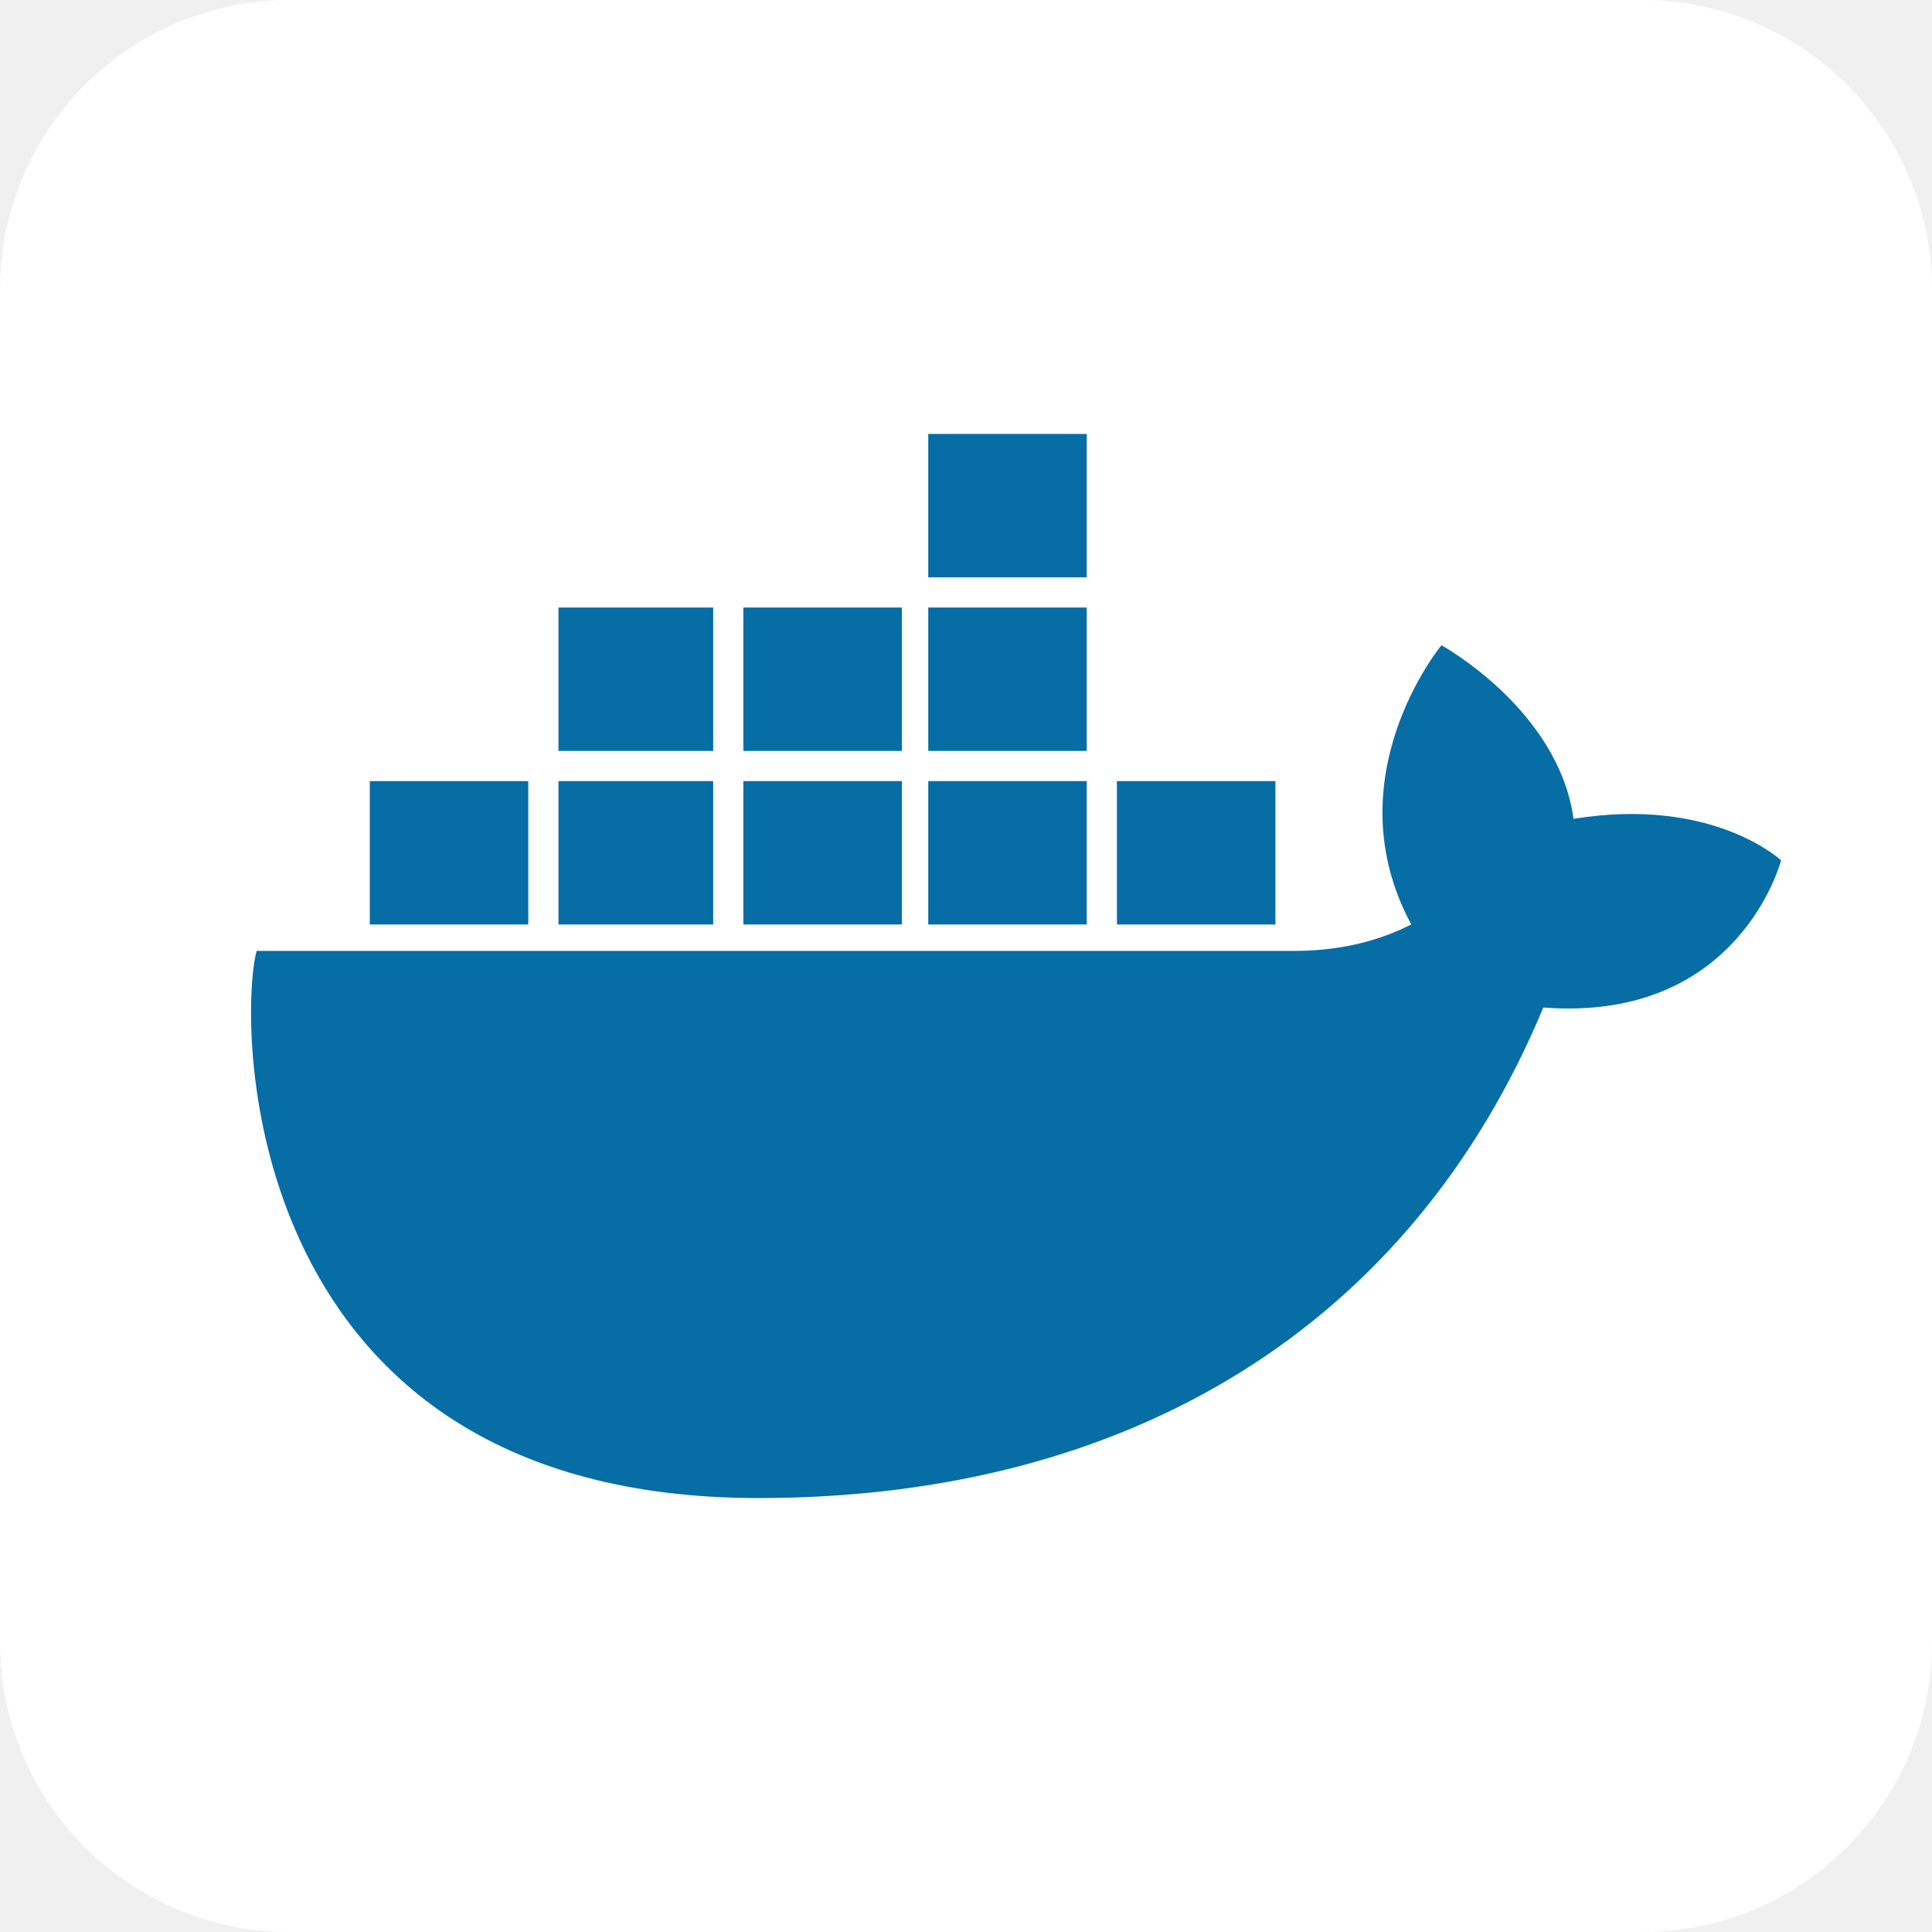
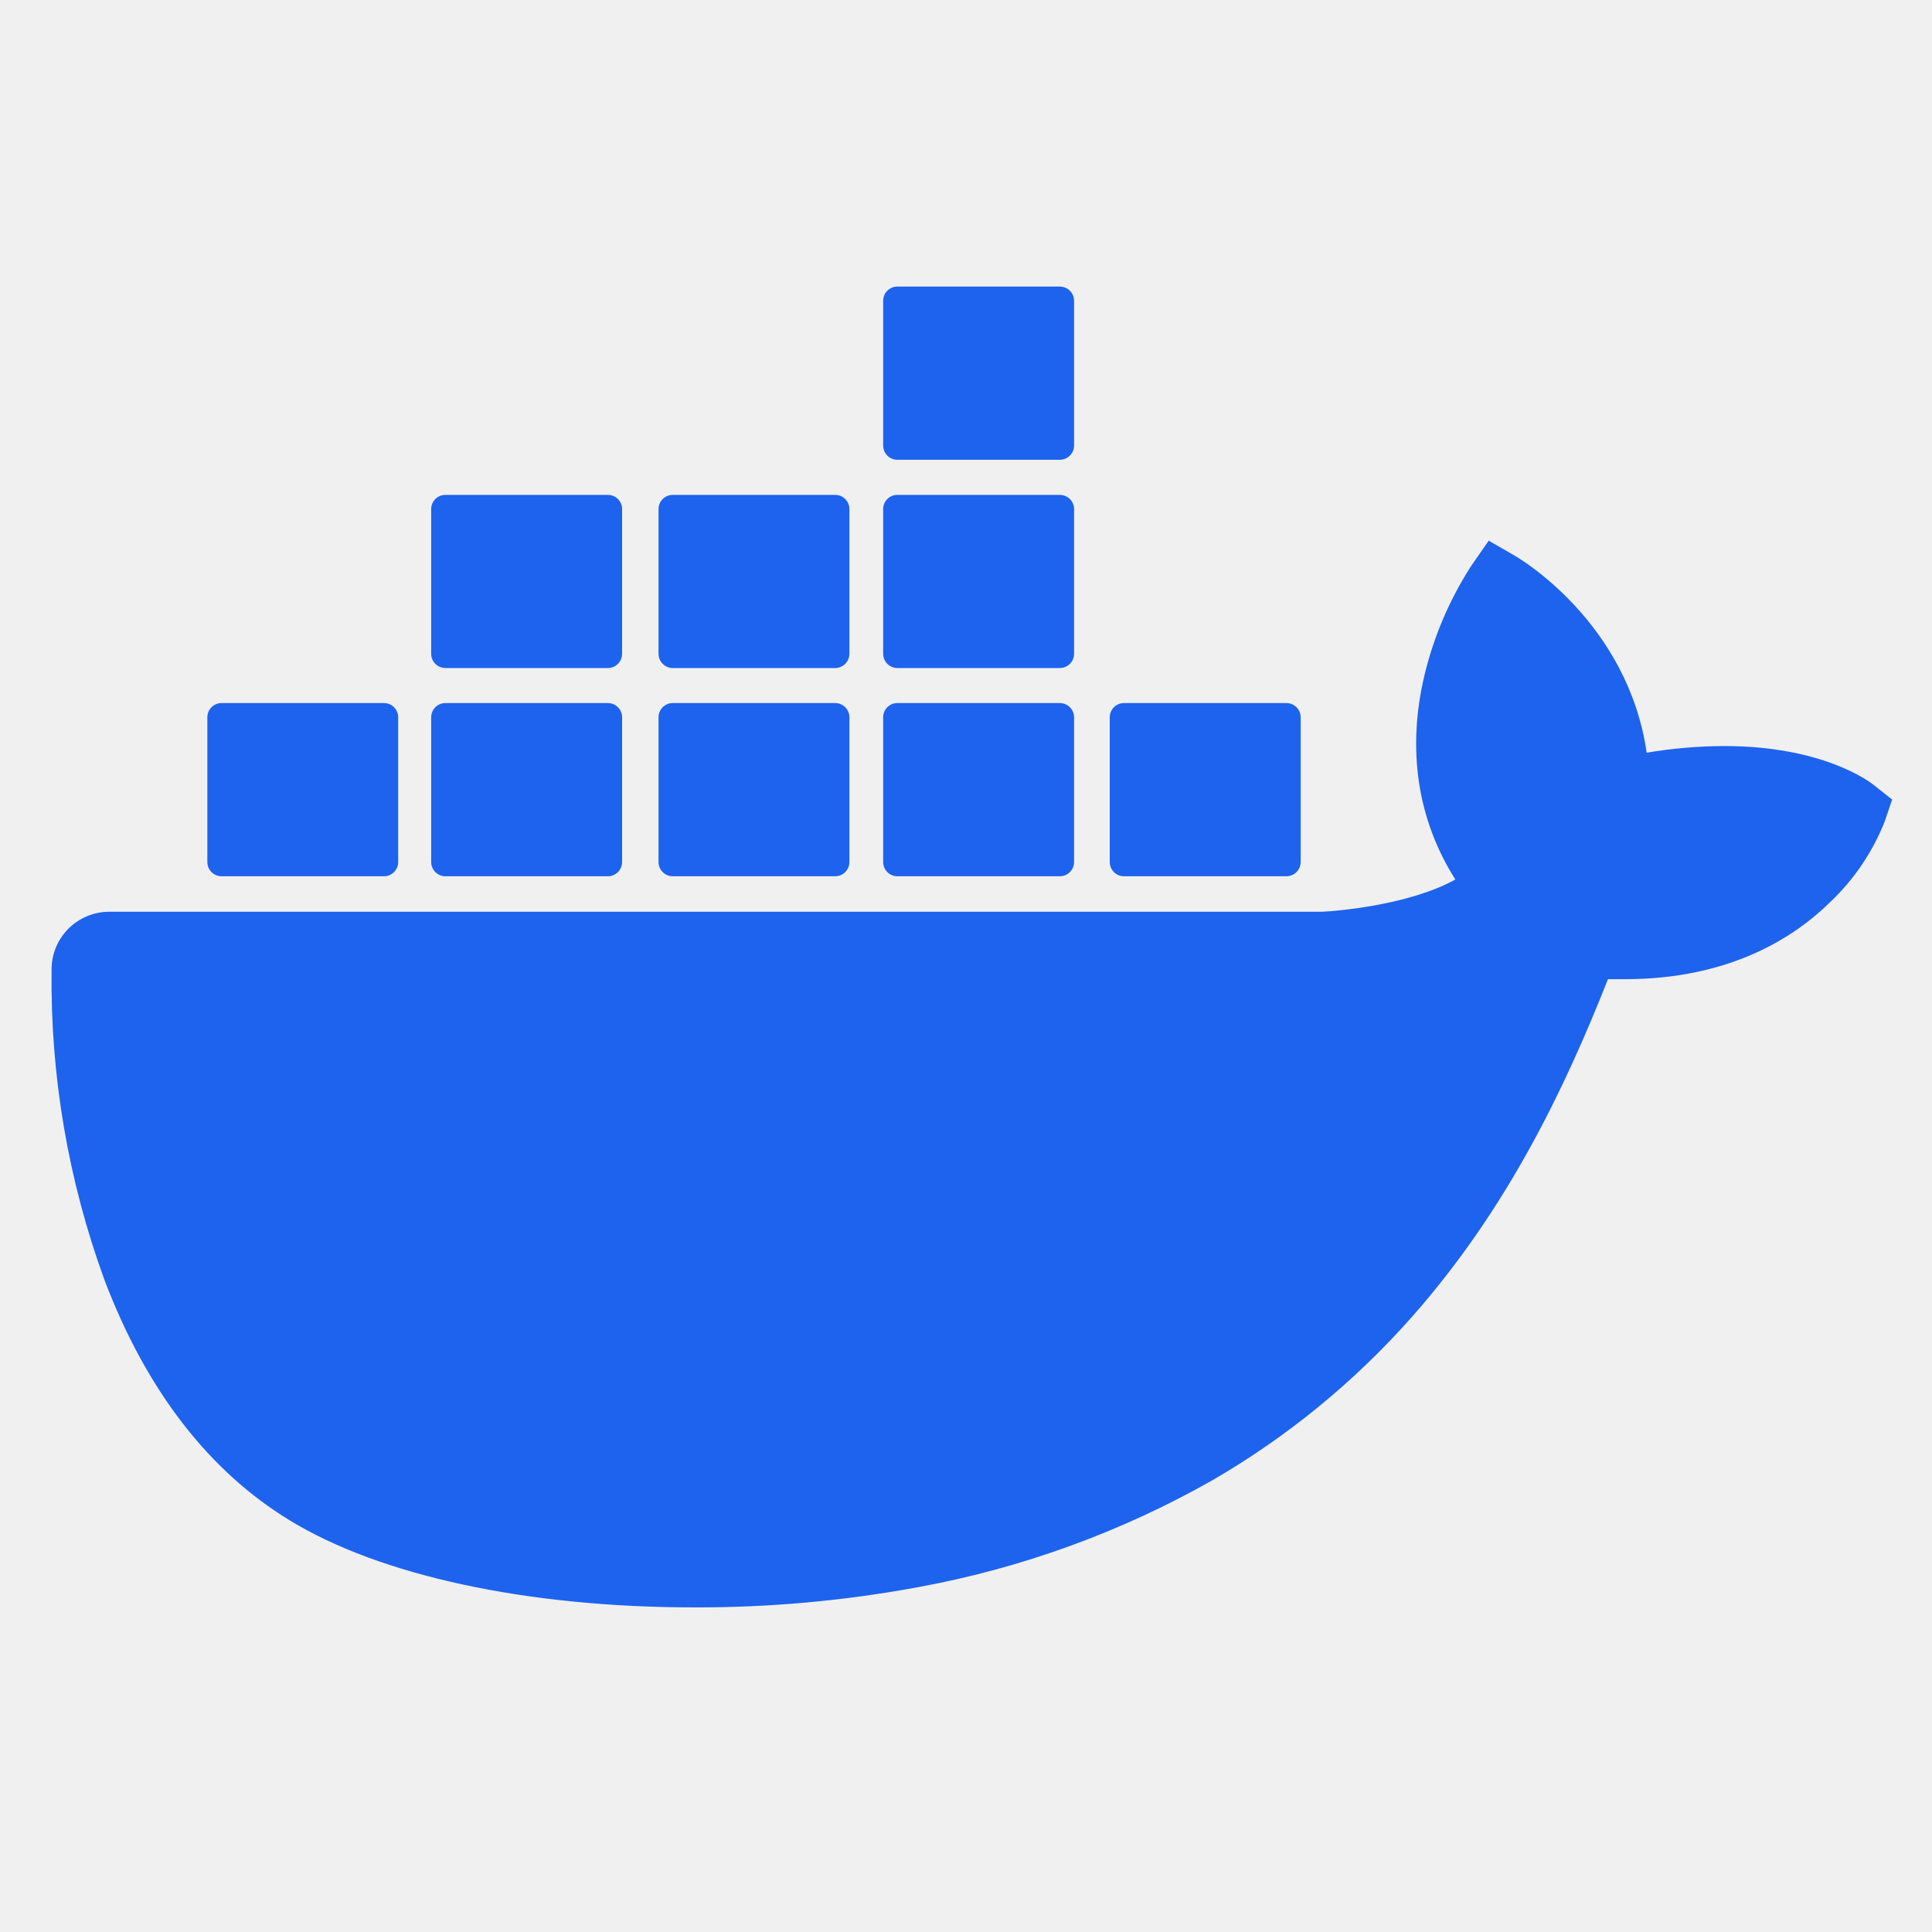
- <svg xmlns="http://www.w3.org/2000/svg" aria-label="Docker" role="img" viewBox="0 0 512 512">
-   <rect width="512" height="512" rx="15%" fill="#ffffff" />
-   <path stroke="#066da5" stroke-width="38" d="M296 226h42m-92 0h42m-91 0h42m-91 0h41m-91 0h42m8-46h41m8 0h42m7 0h42m-42-46h42" />
-   <path fill="#066da5" d="m472 228s-18-17-55-11c-4-29-35-46-35-46s-29 35-8 74c-6 3-16 7-31 7H68c-5 19-5 145 133 145 99 0 173-46 208-130 52 4 63-39 63-39" />
+ <svg xmlns="http://www.w3.org/2000/svg" width="40" height="40" viewBox="0 0 40 40" fill="none">
+   <path d="M38.8 16.257C38.696 16.174 37.731 15.446 35.697 15.446C35.159 15.448 34.623 15.494 34.093 15.584C33.7 12.884 31.468 11.568 31.368 11.509L30.822 11.194L30.462 11.713C30.012 12.409 29.684 13.177 29.491 13.984C29.126 15.525 29.348 16.972 30.131 18.209C29.186 18.736 27.669 18.866 27.362 18.877H2.26C1.604 18.878 1.072 19.408 1.068 20.064C1.039 22.263 1.412 24.449 2.168 26.514C3.032 28.782 4.319 30.452 5.993 31.474C7.868 32.623 10.915 33.279 14.37 33.279C15.93 33.284 17.488 33.143 19.022 32.858C21.154 32.466 23.206 31.721 25.093 30.652C26.648 29.752 28.047 28.607 29.236 27.261C31.225 25.009 32.41 22.502 33.291 20.273H33.642C35.82 20.273 37.159 19.402 37.897 18.672C38.388 18.206 38.771 17.639 39.02 17.01L39.175 16.554L38.8 16.257Z" fill="#1D63ED" />
+   <path d="M4.586 18.142H7.95C8.112 18.142 8.244 18.01 8.244 17.848V14.852C8.245 14.69 8.114 14.557 7.952 14.556C7.951 14.556 7.951 14.556 7.95 14.556H4.586C4.424 14.556 4.293 14.688 4.293 14.85V14.852V17.848C4.293 18.01 4.424 18.142 4.586 18.142Z" fill="#1D63ED" />
+   <path d="M9.222 18.142H12.586C12.748 18.142 12.88 18.01 12.88 17.848V14.852C12.88 14.69 12.75 14.557 12.588 14.556C12.587 14.556 12.586 14.556 12.586 14.556H9.222C9.059 14.556 8.927 14.689 8.927 14.852V17.848C8.928 18.011 9.059 18.142 9.222 18.142Z" fill="#1D63ED" />
+   <path d="M13.928 18.142H17.292C17.454 18.142 17.586 18.01 17.586 17.848V14.852C17.587 14.69 17.456 14.557 17.294 14.556C17.293 14.556 17.293 14.556 17.292 14.556H13.928C13.766 14.556 13.634 14.688 13.634 14.85V14.852V17.848C13.634 18.01 13.766 18.142 13.928 18.142Z" fill="#1D63ED" />
+   <path d="M18.578 18.142H21.942C22.105 18.142 22.237 18.011 22.238 17.848V14.852C22.238 14.689 22.105 14.556 21.942 14.556H18.578C18.416 14.556 18.285 14.688 18.285 14.85V14.852V17.848C18.285 18.01 18.416 18.142 18.578 18.142Z" fill="#1D63ED" />
+   <path d="M9.222 13.831H12.586C12.748 13.83 12.88 13.698 12.88 13.536V10.54C12.88 10.377 12.748 10.246 12.586 10.246H9.222C9.059 10.246 8.927 10.377 8.927 10.54V13.536C8.927 13.699 9.059 13.83 9.222 13.831Z" fill="#1D63ED" />
+   <path d="M13.928 13.831H17.292C17.454 13.83 17.586 13.698 17.586 13.536V10.54C17.586 10.377 17.454 10.246 17.292 10.246H13.928C13.766 10.246 13.634 10.377 13.634 10.54V13.536C13.634 13.698 13.766 13.83 13.928 13.831Z" fill="#1D63ED" />
+   <path d="M18.578 13.831H21.942C22.105 13.83 22.237 13.699 22.238 13.536V10.54C22.237 10.377 22.105 10.246 21.942 10.246H18.578C18.416 10.246 18.285 10.377 18.285 10.54V13.536C18.285 13.698 18.416 13.83 18.578 13.831Z" fill="#1D63ED" />
+   <path d="M18.578 9.519H21.942C22.105 9.519 22.237 9.388 22.238 9.225V6.227C22.237 6.065 22.105 5.933 21.942 5.933H18.578C18.416 5.933 18.285 6.065 18.285 6.227V9.225C18.285 9.387 18.416 9.519 18.578 9.519Z" fill="#1D63ED" />
+   <path d="M23.27 18.142H26.634C26.796 18.142 26.928 18.011 26.929 17.848V14.852C26.929 14.689 26.797 14.556 26.634 14.556H23.27C23.108 14.556 22.976 14.688 22.976 14.85V14.852V17.848C22.976 18.01 23.108 18.142 23.27 18.142Z" fill="#1D63ED" />
</svg>
